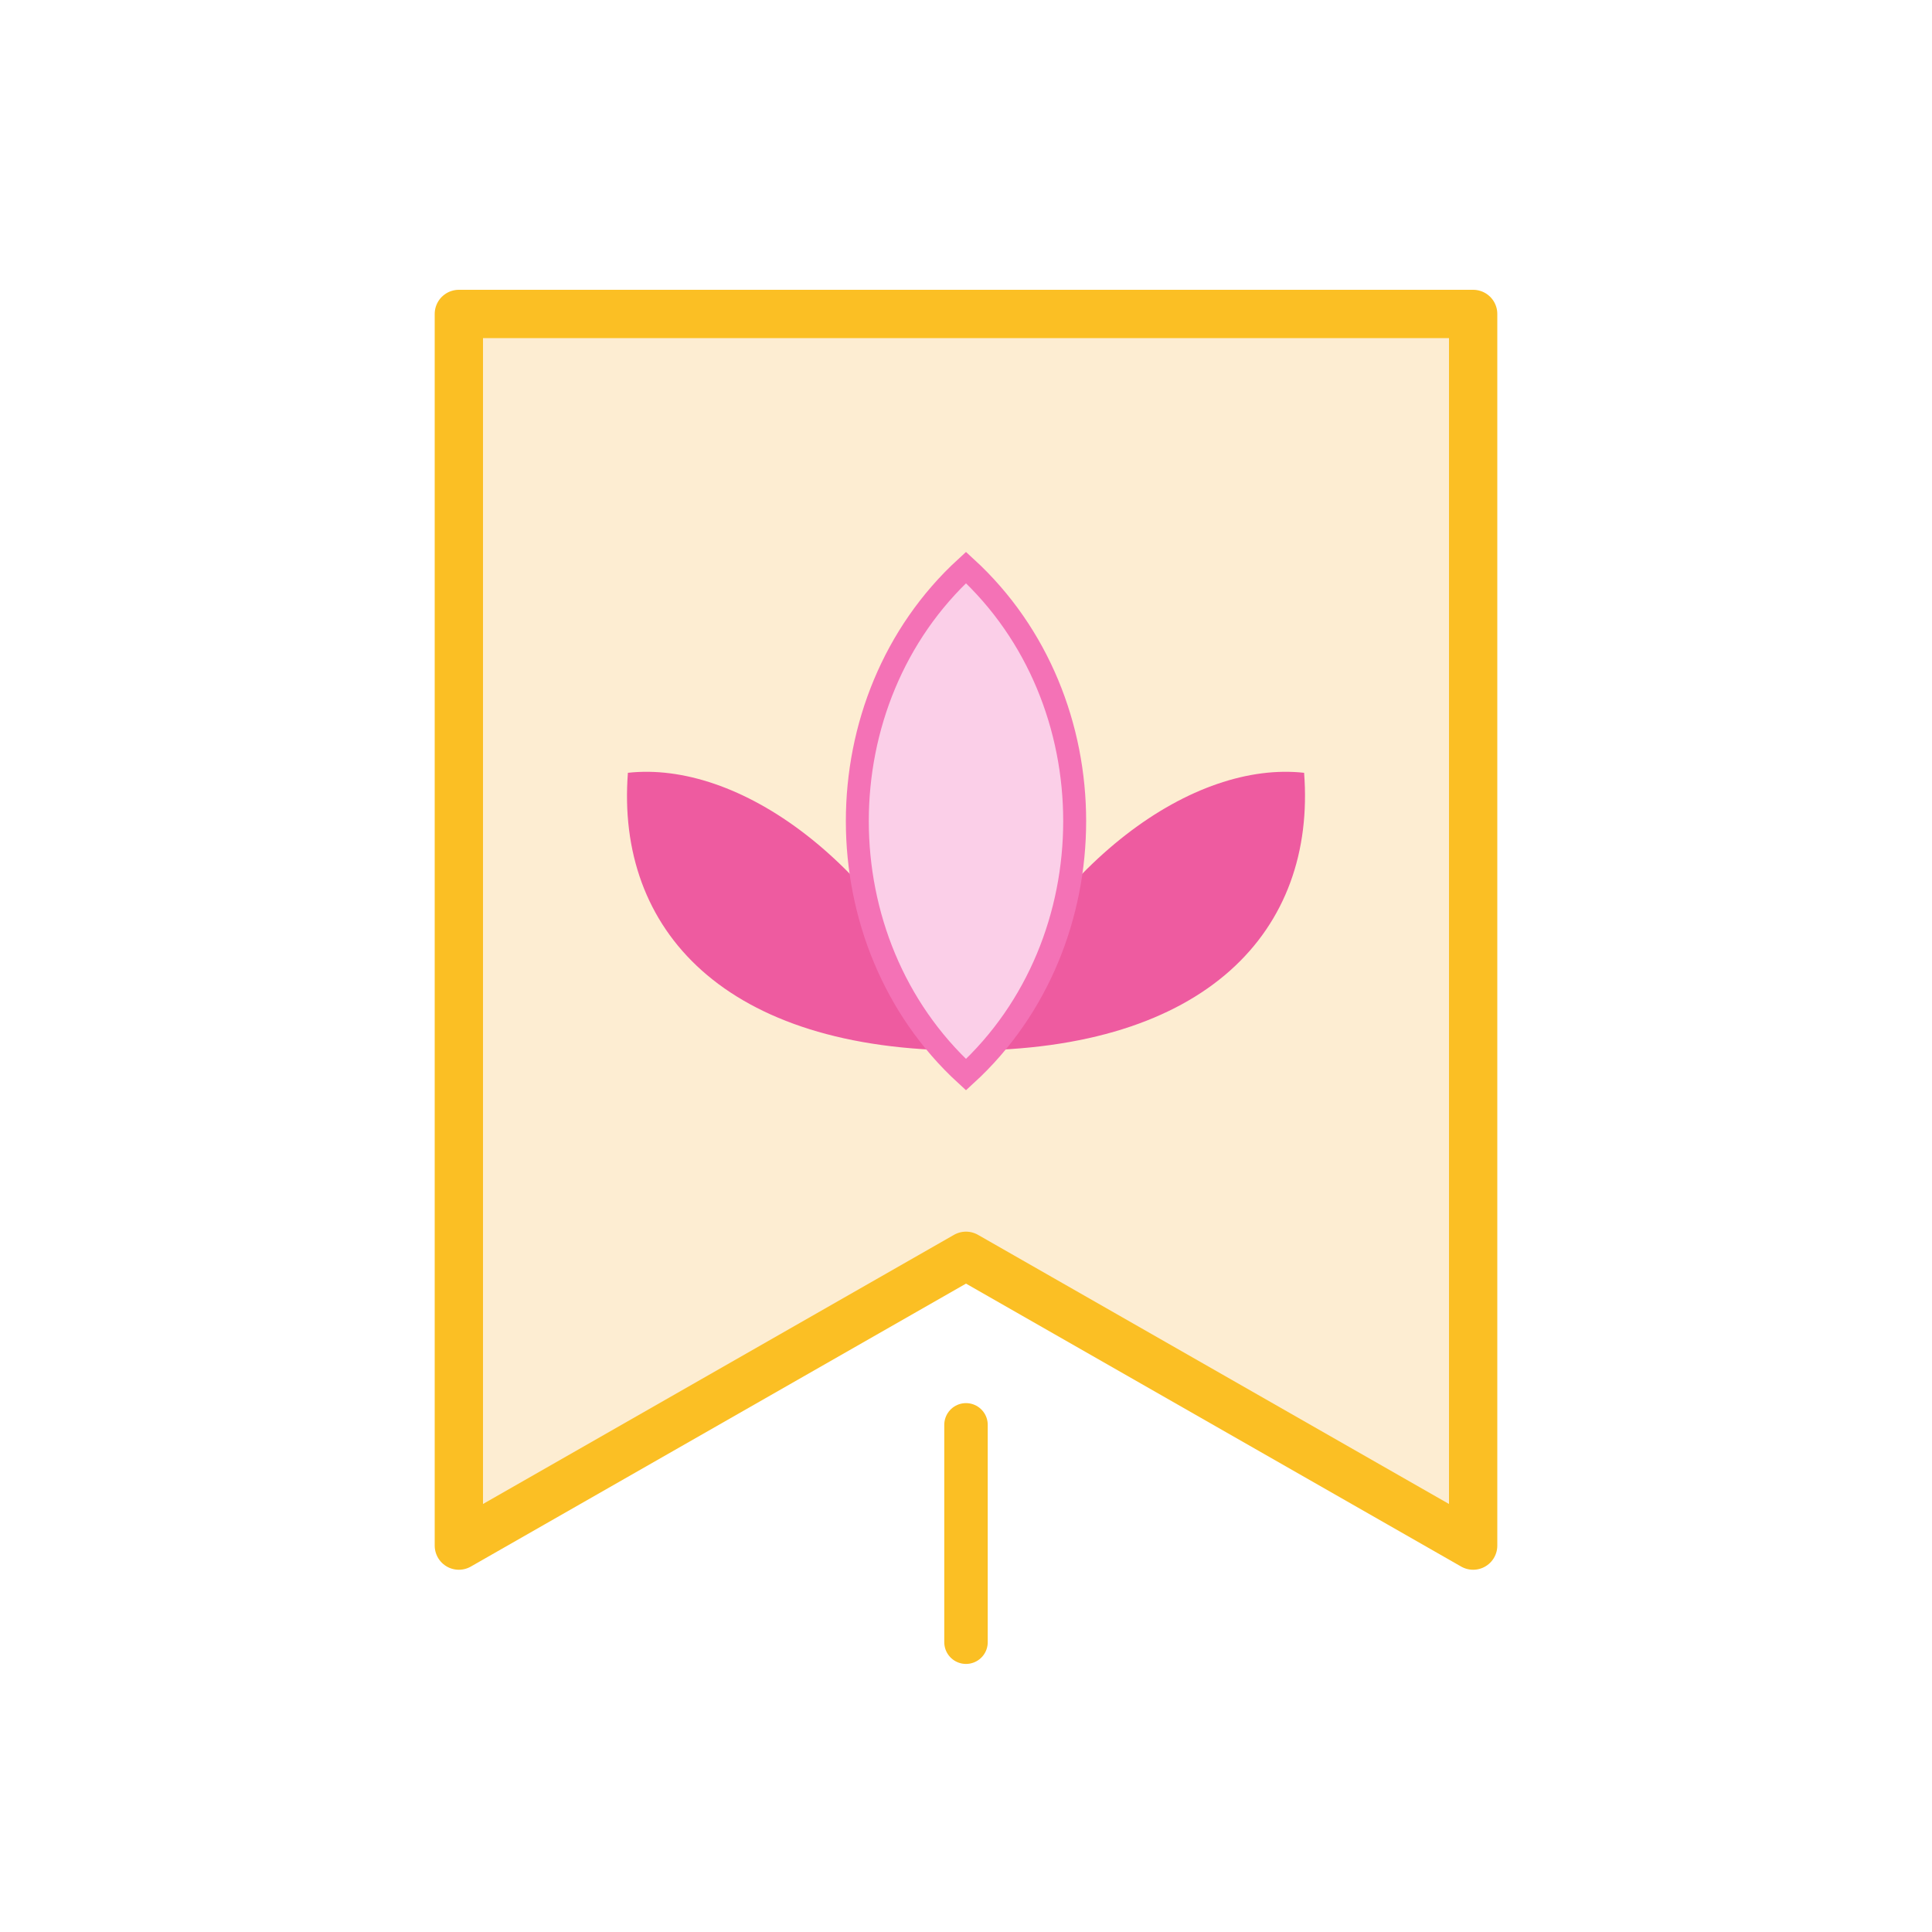
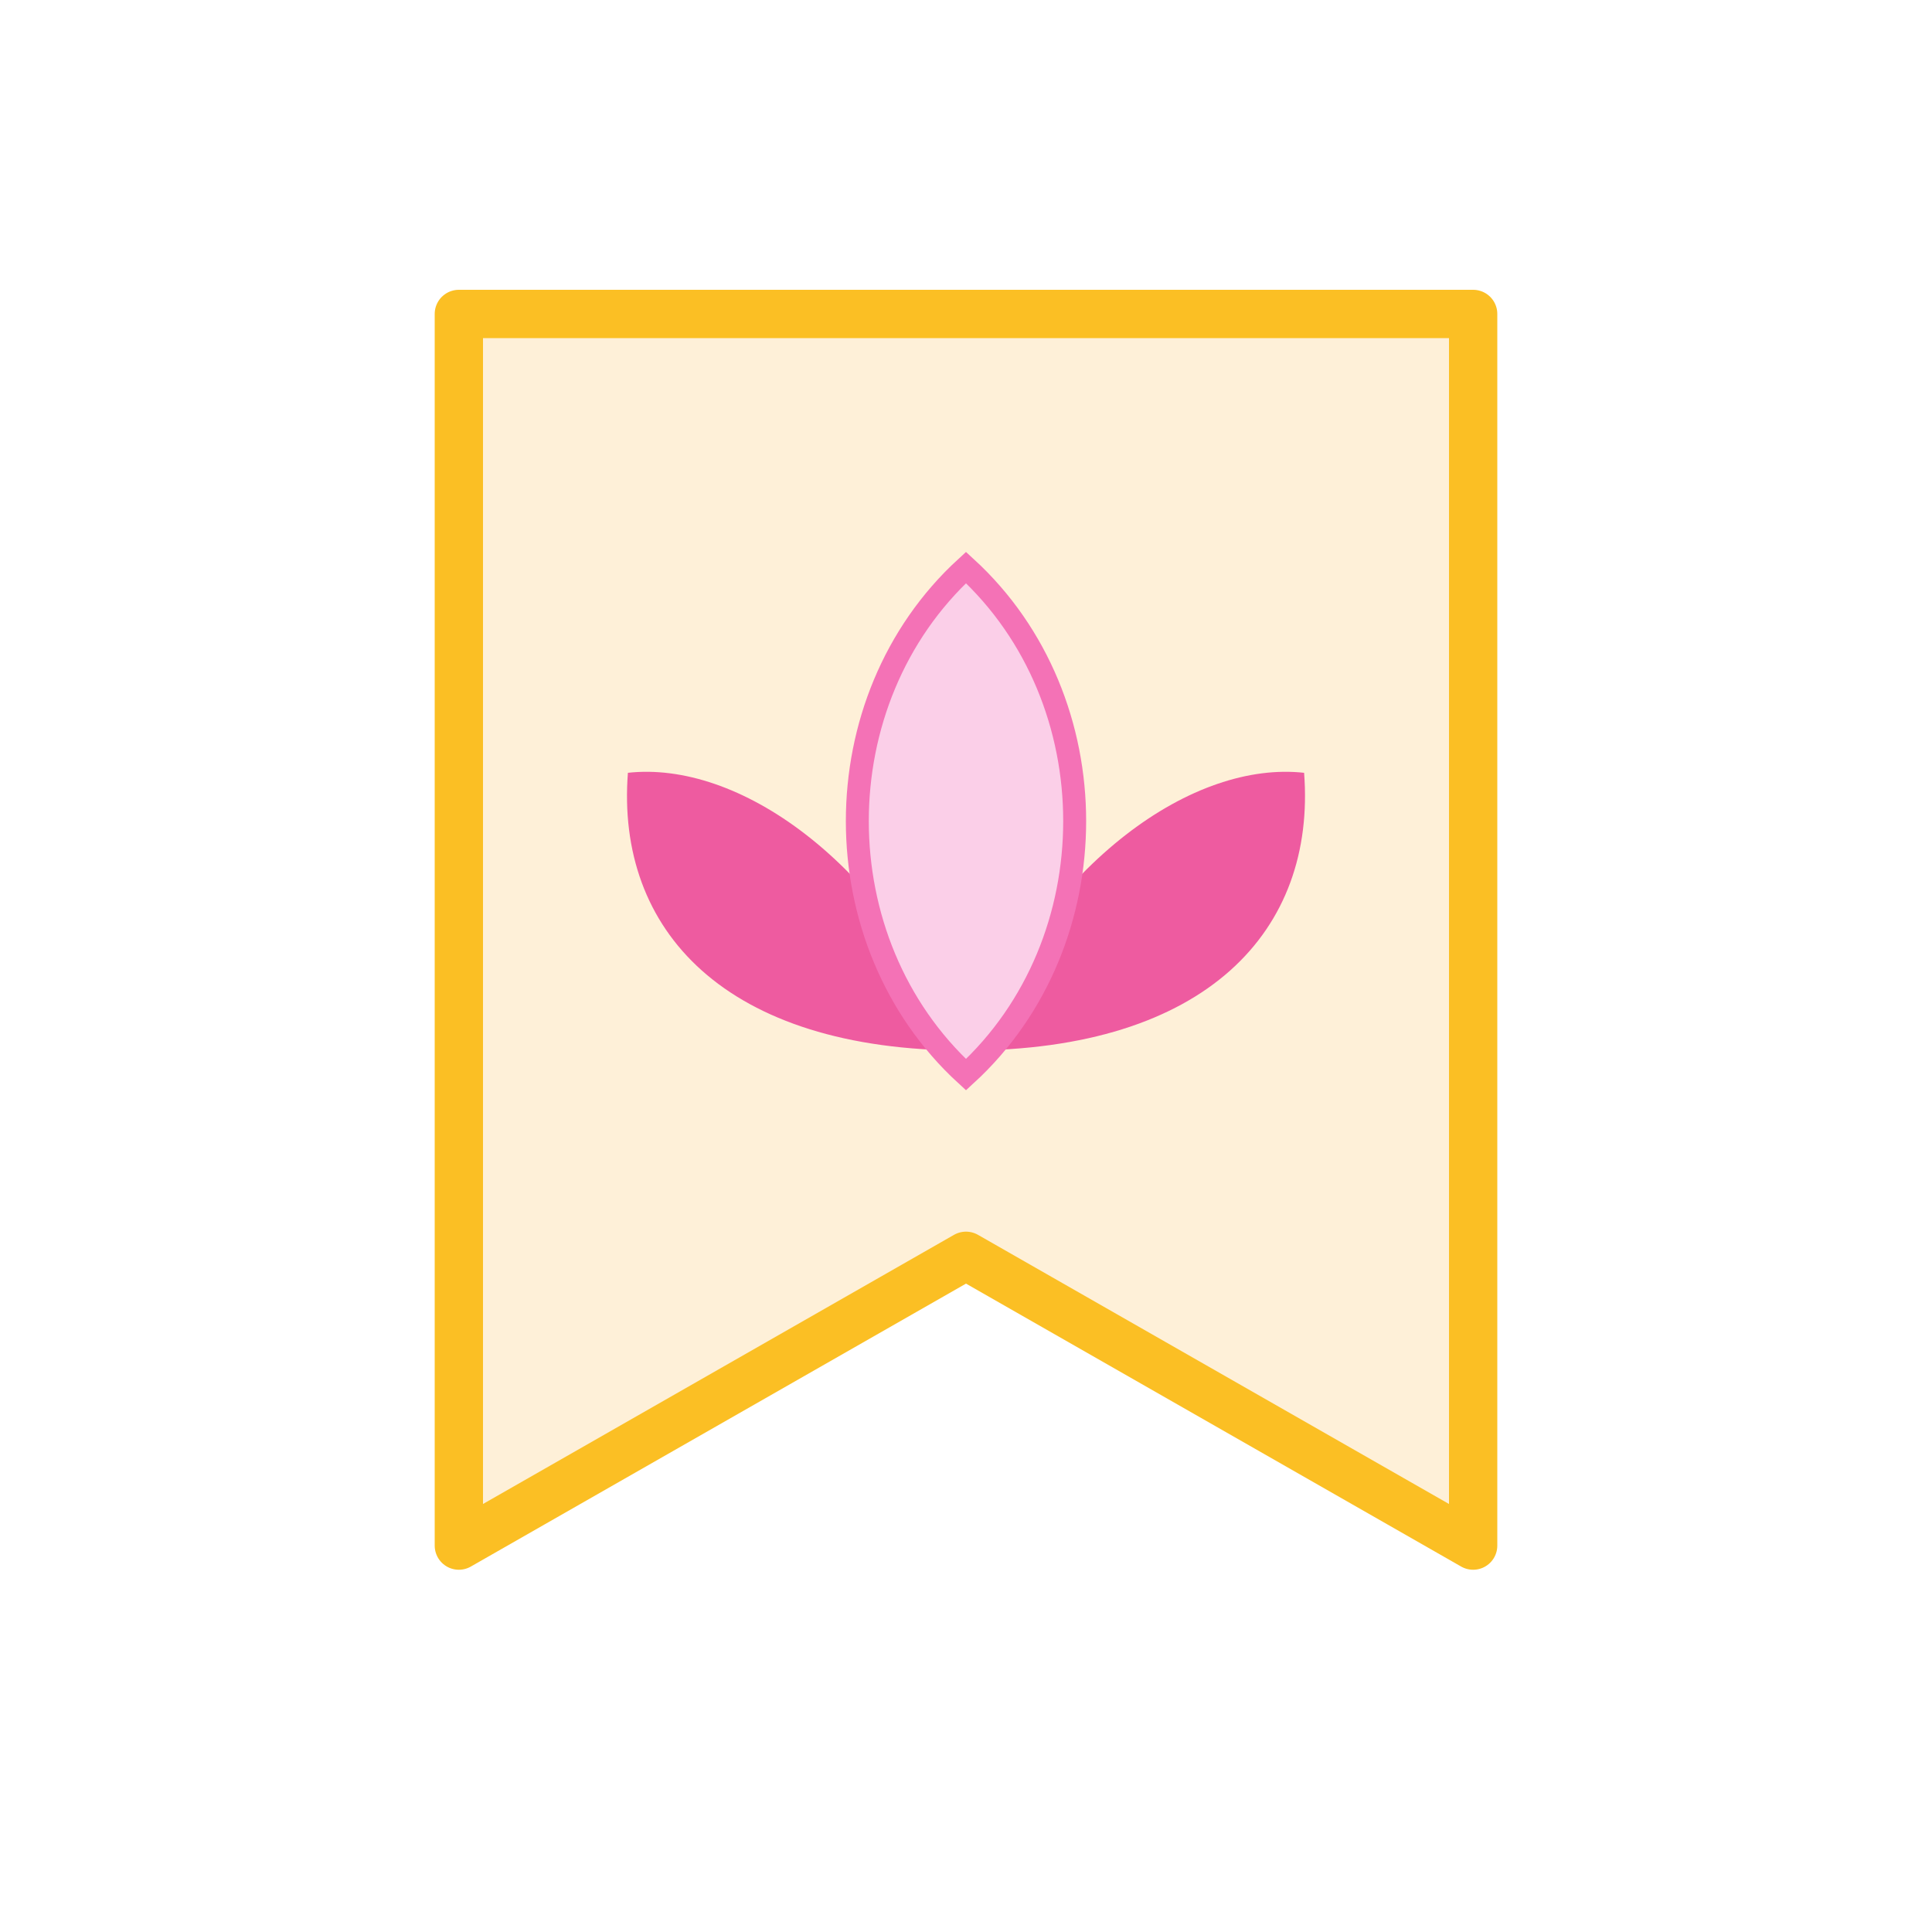
- <svg xmlns="http://www.w3.org/2000/svg" viewBox="0 0 80 80" version="1.1" id="svg4">
-   <defs id="defs4" />
-   <path d="M19 13 L61 13 L61 64 L40 52 L19 64 Z" fill="#f59e0b" fill-opacity="0.18" stroke="#fbbf24" stroke-width="2" stroke-linejoin="round" id="path1" />
-   <g id="g4">
-     <path d="M40 43.5 C30 43.5, 25.5 38.5, 26 32 C30.5 31.5, 36.5 35.5, 40 43.5 Z" fill="#ec4899" fill-opacity="0.88" id="path2" />
-     <path d="M40 43.5 C50 43.5, 54.5 38.5, 54 32 C49.5 31.5, 43.5 35.5, 40 43.5 Z" fill="#ec4899" fill-opacity="0.88" id="path3" />
-     <path d="M40 44.5 C34 39, 34 29, 40 23.5 C46 29, 46 39, 40 44.5 Z" fill="#fbcfe8" stroke="#f472b6" stroke-width="0.95" id="path4" />
+ <svg xmlns="http://www.w3.org/2000/svg" viewBox="0 0 80 80">
+   <path d="M19 13 L61 13 L61 64 L40 52 L19 64 Z" fill="#f59e0b" fill-opacity="0.16" stroke="#fbbf24" stroke-width="2" stroke-linejoin="round" />
+   <g>
+     <path d="M40 43.5 C30 43.5, 25.5 38.5, 26 32 C30.5 31.5, 36.5 35.5, 40 43.5 Z" fill="#ec4899" fill-opacity="0.88" />
+     <path d="M40 43.5 C50 43.5, 54.5 38.5, 54 32 C49.5 31.5, 43.5 35.5, 40 43.5 Z" fill="#ec4899" fill-opacity="0.88" />
+     <path d="M40 44.5 C34 39, 34 29, 40 23.5 C46 29, 46 39, 40 44.5 Z" fill="#fbcfe8" stroke="#f472b6" stroke-width="0.95" />
  </g>
-   <line x1="40" y1="59" x2="40" y2="68" stroke="#fbbf24" stroke-width="1.8" stroke-linecap="round" id="line4" />
</svg>
